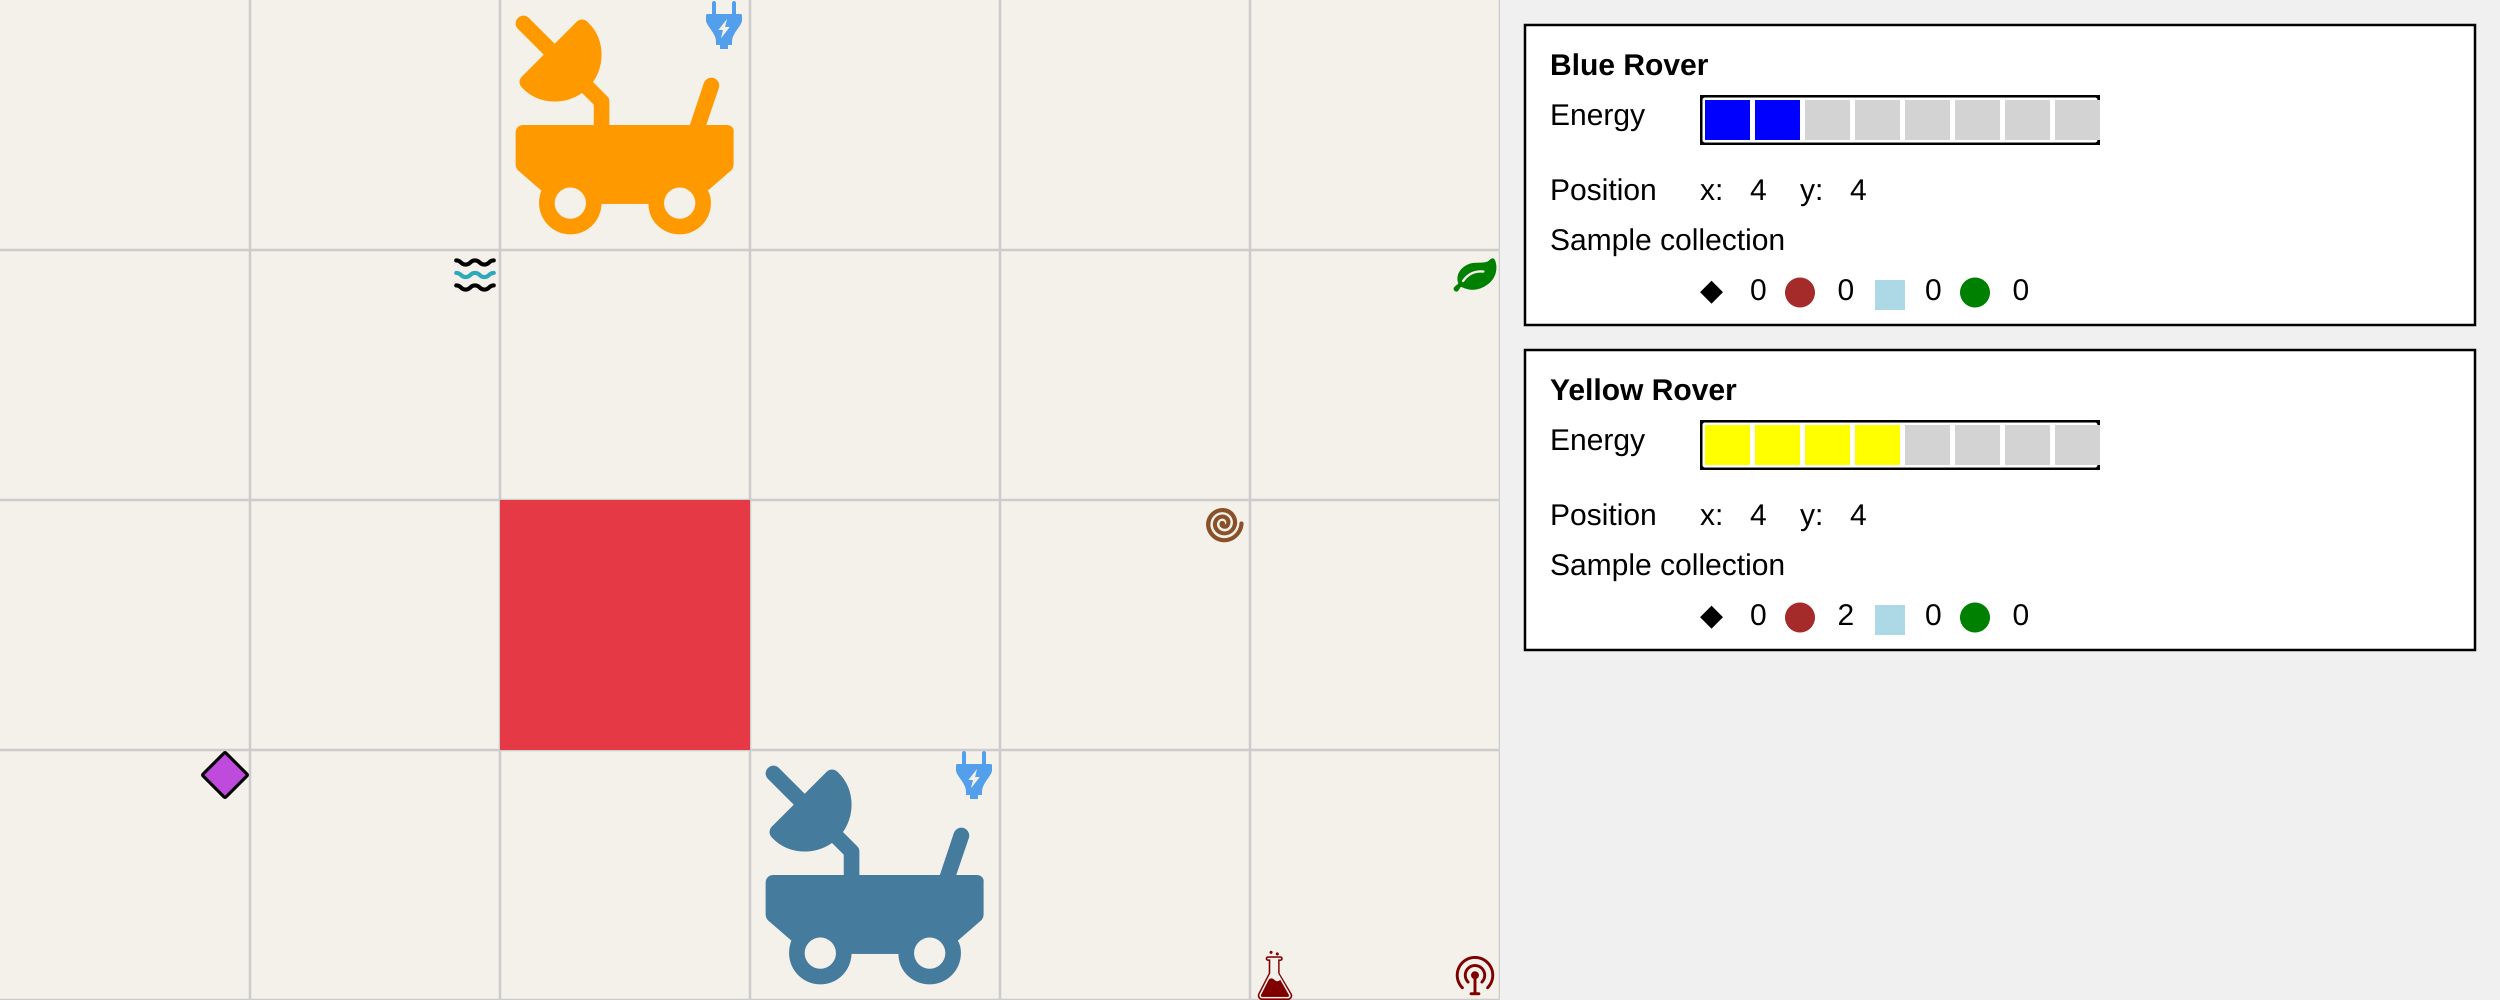
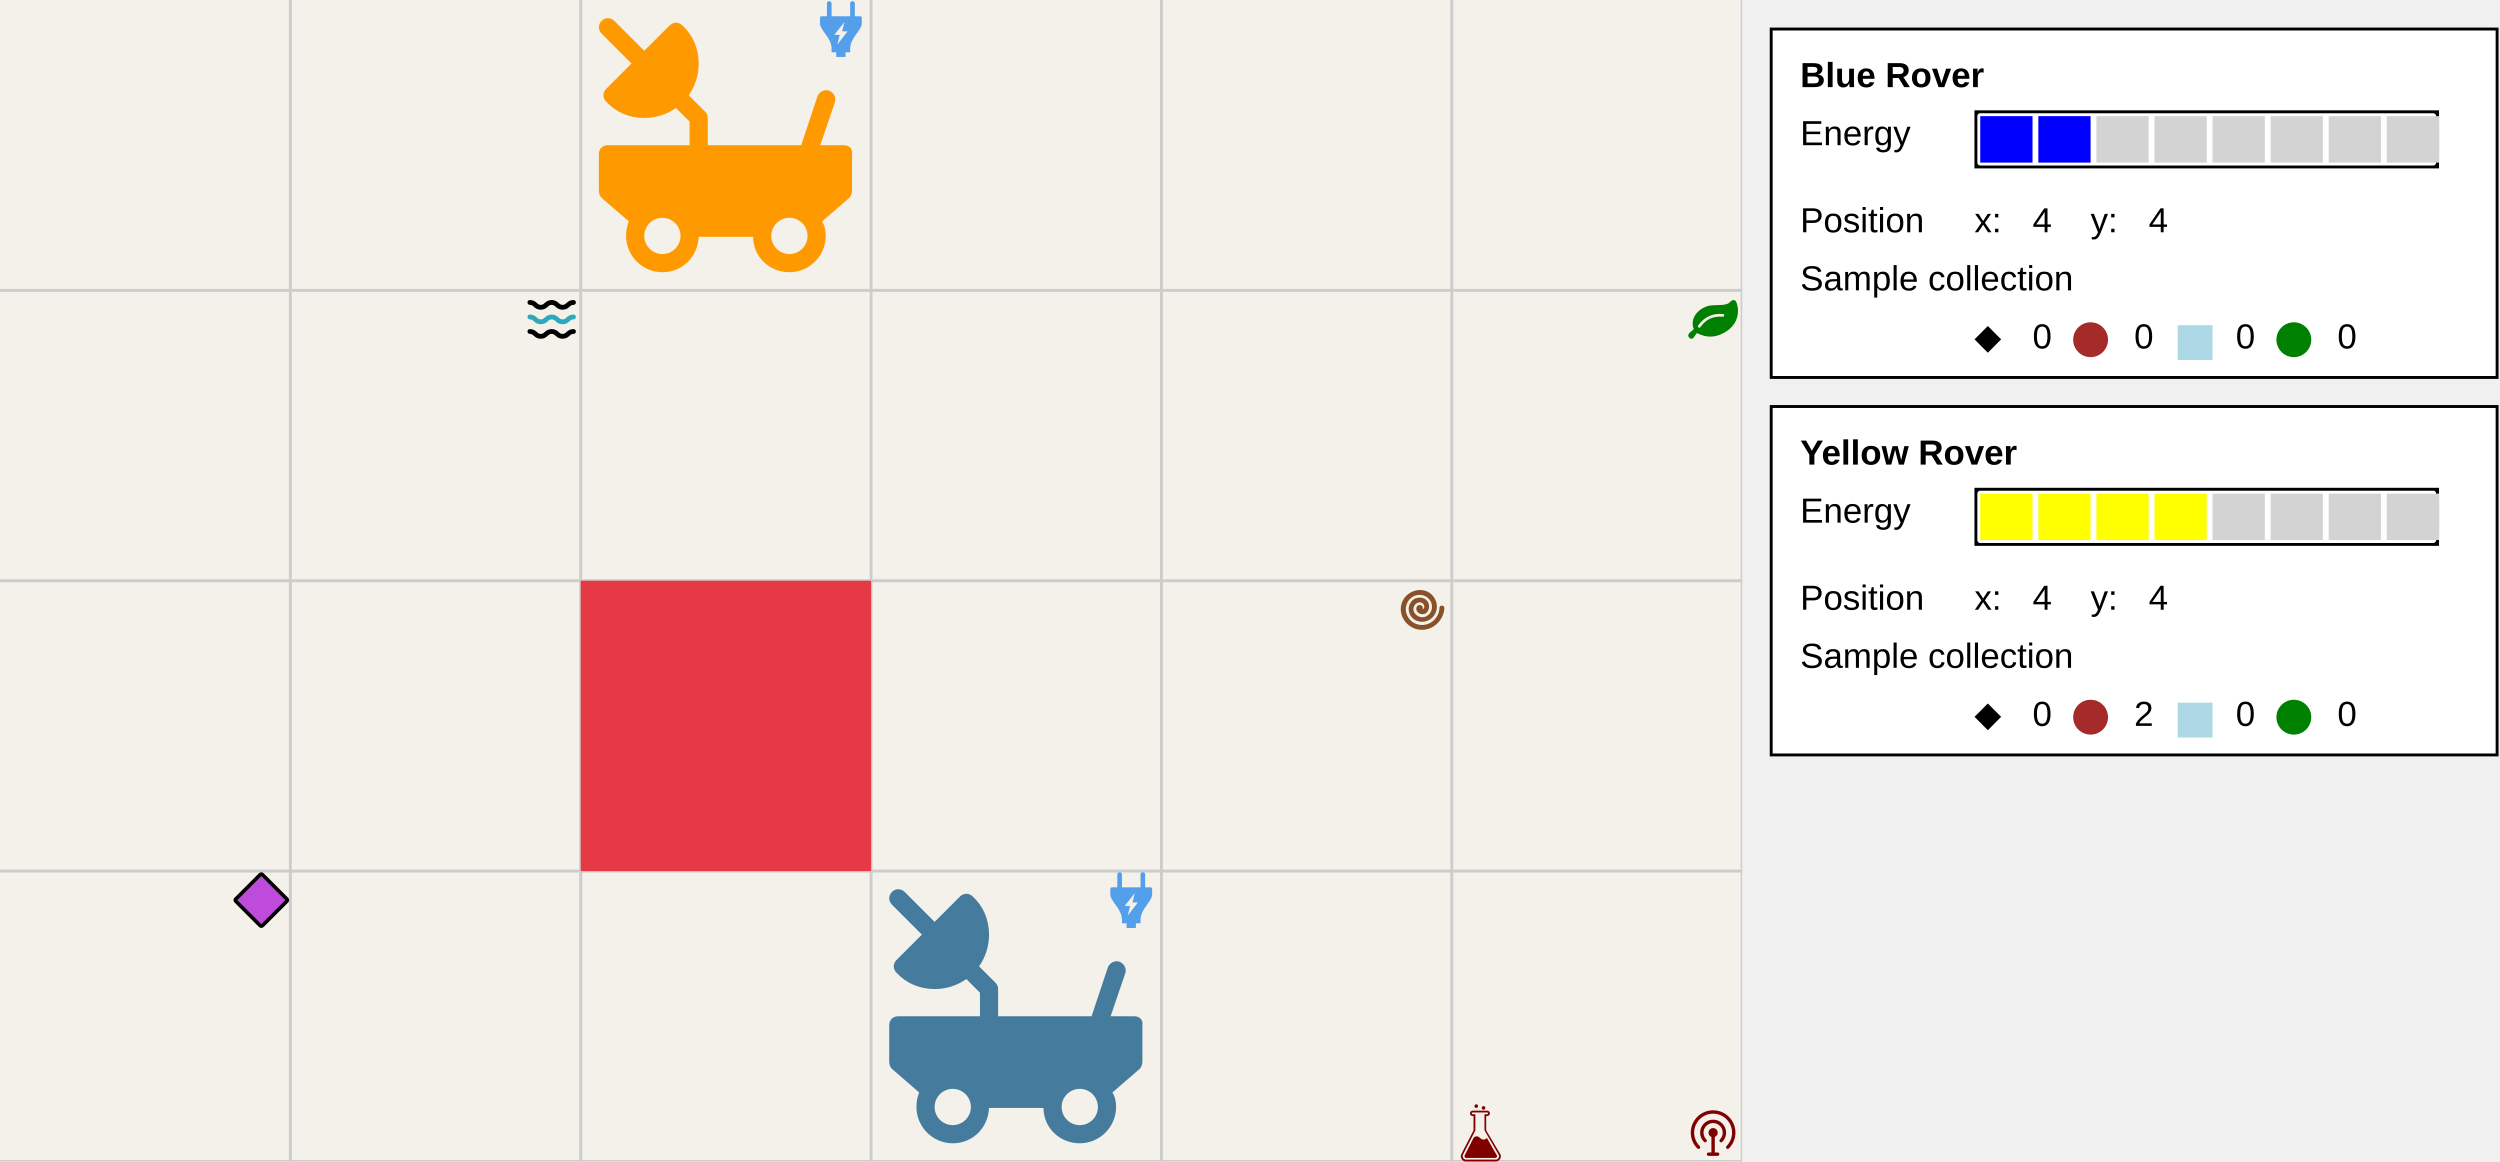
- <svg xmlns="http://www.w3.org/2000/svg" width="1000" height="400">
+ <svg xmlns="http://www.w3.org/2000/svg" width="861" height="400">
  <svg viewBox="0 0 600 400" width="600" height="400">
    <rect width="600" height="400" fill="#f4f0ea" />
    <g stroke="#cccccc" stroke-width="1">
      <line x1="100" y1="0" x2="100" y2="400" />
      <line x1="200" y1="0" x2="200" y2="400" />
      <line x1="300" y1="0" x2="300" y2="400" />
      <line x1="400" y1="0" x2="400" y2="400" />
      <line x1="500" y1="0" x2="500" y2="400" />
      <line x1="600" y1="0" x2="600" y2="400" />
      <line x1="0" y1="100" x2="600" y2="100" />
      <line x1="0" y1="200" x2="600" y2="200" />
      <line x1="0" y1="300" x2="600" y2="300" />
      <line x1="0" y1="400" x2="600" y2="400" />
    </g>
    <rect x="200" y="200" width="100" height="100" fill="#e63946" />
    <svg id="yellow_rover" x="200" y="0" fill="#ff9900" height="100px" width="100px" version="1.1" viewBox="0 0 32 32" xml:space="preserve">
      <path d="M29,16h-2.6l1.6-4.7c0.2-0.5-0.1-1.1-0.6-1.3c-0.5-0.2-1.1,0.1-1.3,0.6L24.3,16H14v-3c0-0.3-0.1-0.5-0.3-0.7l-1.8-1.8     C12.6,9.5,13,8.3,13,7c0-1.6-0.6-3.1-1.8-4.2c-0.4-0.4-1-0.4-1.4,0L7,5.6L3.7,2.3c-0.4-0.4-1-0.4-1.4,0s-0.4,1,0,1.4L5.6,7L2.8,9.8     c-0.4,0.4-0.4,1,0,1.4C3.9,12.4,5.4,13,7,13c1.3,0,2.5-0.4,3.5-1.1l1.5,1.5V16H3c-0.6,0-1,0.4-1,1v4c0,0.3,0.1,0.6,0.3,0.8l3,2.6     C5.1,24.9,5,25.4,5,26c0,2.2,1.8,4,4,4c2.2,0,3.9-1.7,4-3.9l6,0c0,2.2,1.8,3.9,4,3.9c2.2,0,4-1.8,4-4c0-0.6-0.1-1.1-0.4-1.6l3-2.6     c0.2-0.2,0.3-0.5,0.3-0.8v-4C30,16.4,29.6,16,29,16z M9,28c-1.1,0-2-0.9-2-2s0.9-2,2-2s2,0.9,2,2S10.1,28,9,28z M23,28     c-1.1,0-2-0.9-2-2s0.9-2,2-2s2,0.9,2,2S24.1,28,23,28z" />
    </svg>
    <svg id="blue_rover" x="300" y="300" fill="#457b9d" height="100px" width="100px" viewBox="0 0 32 32" xml:space="preserve">
      <path d="M29,16h-2.6l1.6-4.7c0.2-0.5-0.1-1.1-0.6-1.3c-0.5-0.2-1.1,0.1-1.3,0.6L24.3,16H14v-3c0-0.3-0.1-0.5-0.3-0.7l-1.8-1.8     C12.6,9.5,13,8.3,13,7c0-1.6-0.6-3.1-1.8-4.2c-0.4-0.4-1-0.4-1.4,0L7,5.6L3.7,2.3c-0.4-0.4-1-0.4-1.4,0s-0.4,1,0,1.4L5.6,7L2.8,9.8     c-0.4,0.4-0.4,1,0,1.4C3.9,12.4,5.4,13,7,13c1.3,0,2.5-0.4,3.5-1.1l1.5,1.5V16H3c-0.6,0-1,0.4-1,1v4c0,0.3,0.1,0.6,0.3,0.8l3,2.6     C5.1,24.9,5,25.4,5,26c0,2.2,1.8,4,4,4c2.2,0,3.9-1.7,4-3.9l6,0c0,2.2,1.8,3.9,4,3.9c2.2,0,4-1.8,4-4c0-0.6-0.1-1.1-0.4-1.6l3-2.6     c0.2-0.2,0.3-0.5,0.3-0.8v-4C30,16.4,29.6,16,29,16z M9,28c-1.1,0-2-0.9-2-2s0.9-2,2-2s2,0.9,2,2S10.1,28,9,28z M23,28     c-1.1,0-2-0.9-2-2s0.9-2,2-2s2,0.9,2,2S24.1,28,23,28z" />
    </svg>
    <svg x="80" y="300" width="20px" height="20px" viewBox="0 0 24 24">
      <path d="M11.576 1.424C11.81 1.19 12.19 1.19 12.424 1.424L22.576 11.576C22.81 11.81 22.81 12.19 22.576 12.424L12.424 22.576C12.19 22.81 11.81 22.81 11.576 22.576L1.424 12.424C1.19 12.19 1.19 11.81 1.424 11.576L11.576 1.424Z" stroke="currentColor" stroke-width="1.5" fill="#be4bdb" stroke-linecap="round" stroke-linejoin="round" />
    </svg>
    <svg x="180" y="100" fill="#000000" width="20px" height="20px" viewBox="0 0 24 24" id="wave" data-name="Line Color" class="icon line-color">
      <path id="secondary" d="M21,11c-2.25,0-2.25,2-4.5,2S14.25,11,12,11,9.75,13,7.5,13,5.25,11,3,11" style="fill: none; stroke: rgb(44, 169, 188); stroke-linecap: round; stroke-linejoin: round; stroke-width: 2;" />
      <path id="primary" d="M3,5C5.25,5,5.25,7,7.5,7S9.75,5,12,5s2.26,2,4.51,2S18.75,5,21,5" style="fill: none; stroke: rgb(0, 0, 0); stroke-linecap: round; stroke-linejoin: round; stroke-width: 2;" />
      <path id="primary-2" data-name="primary" d="M21,17c-2.25,0-2.25,2-4.5,2S14.25,17,12,17,9.75,19,7.5,19,5.25,17,3,17" style="fill: none; stroke: rgb(0, 0, 0); stroke-linecap: round; stroke-linejoin: round; stroke-width: 2;" />
    </svg>
    <svg x="580" y="100" fill="#008000" width="20px" height="20px" viewBox="0 0 14 14" role="img" focusable="false" aria-hidden="true">
      <path d="m 9.238,10.433 c -0.904,0.45 -1.915,0.717 -2.933,0.717 -1.712,0 -3.148,-0.835 -3.148,-0.835 -0.335,0 -0.738,1.352 -1.319,1.352 -0.562,0 -0.838,-0.5 -0.838,-0.802 0,-0.69 1.325,-1.227 1.325,-1.61 0,0 -0.26,-0.442 -0.26,-1.233 0,-2.108 1.694,-3.612 3.596,-4.235 1.373,-0.45 4.292,0.073 5.223,-0.802 0.369,-0.338 0.55,-0.65 1.113,-0.65 0.756,0 1.004,1.942 1.004,2.506 0,2.31 -1.135,4.302 -3.763,5.594 z m -5.298,-1.575 c 1.323,-1.873 3.01,-2.683 5.369,-2.5 0.183,0.015 0.344,-0.123 0.358,-0.306 0.015,-0.183 -0.123,-0.344 -0.306,-0.358 -2.583,-0.2 -4.498,0.706 -5.965,2.781 -0.106,0.15 -0.071,0.358 0.079,0.465 0.15,0.106 0.358,0.071 0.465,-0.081 z" />
    </svg>
    <svg x="480" y="200" fill="#895129" width="20px" height="20px" viewBox="0 0 24 24">
      <path d="M12 11.8c1-.4.7-1.8 0-2.4-1.1-.9-2.7-.4-3.4.8-1.5 2.4.9 5 3.4 4.9 2.7-.2 4.3-2.9 3.7-5.4-.7-3-3.9-4.5-6.7-3.6-2.6.8-4.2 3.5-4 6.2.3 3 2.6 5.4 5.5 5.9 2.8.5 5.7-.8 7.2-3.2.7-1.1 1.2-2.4 1.2-3.8 0-.5.5-1 1.1-.9.8 0 1 .8.9 1.4-.4 4.7-4.5 8.6-9.3 8.6-5.9 0-10.5-6.2-8-11.8 2.5-5.4 10.3-6.5 13.3-1.2 1.5 2.5 1.2 5.8-.9 7.9-2 2-5.3 2.4-7.7.7-2.2-1.6-2.9-4.9-1.1-7.2 1.7-2.3 5.5-2.4 7 .2 1.1 1.9 0 5.2-2.5 4.9-1.6 0-3-1.7-2.1-3.2.6-.9 1.9-.6 2.3.1.2.8.1 1.1.1 1.1z" />
    </svg>
    <svg x="580" y="380" fill="#800000" width="20px" height="20px" viewBox="-1 0 19 19" class="cf-icon-svg">
      <path d="M13.27 14.91a.554.554 0 0 1-.392-.946 6.201 6.201 0 1 0-8.763 0 .554.554 0 1 1-.784.784 7.31 7.31 0 1 1 10.331 0 .55.55 0 0 1-.392.162zm-2.16-2.159a.554.554 0 0 1-.392-.946 3.142 3.142 0 1 0-4.444 0 .554.554 0 0 1-.783.784 4.25 4.25 0 1 1 6.011 0 .553.553 0 0 1-.391.162zm-1.117 3.32H9.05V10.99a1.511 1.511 0 1 0-1.108 0v5.081H7a.554.554 0 0 0 0 1.109h2.993a.554.554 0 0 0 0-1.109z" />
    </svg>
    <svg x="500" y="380" fill="#800000" width="20px" height="20px" viewBox="0 0 32 32" version="1.1">
      <path d="M19.332 19.041c0 0-1.664 2.125-3.79 0-2.062-2-3.562 0-3.562 0l-4.967 9.79c-0.144 0.533 0.173 1.081 0.706 1.224h16.497c0.533-0.143 0.85-0.69 0.707-1.224l-5.591-9.79zM26.939 28.33l-7.979-13.428v-0.025l-0.014-7.869h0.551c0.826 0 1.498-0.671 1.498-1.499 0-0.827-0.672-1.498-1.498-1.498h-7.995c-0.827 0-1.498 0.671-1.498 1.498 0 0.828 0.671 1.499 1.498 1.499h0.482l-0.016 7.871-6.908 13.451c-0.428 1.599 0.521 3.242 2.119 3.67h17.641c1.6-0.428 2.549-2.071 2.119-3.67zM24.553 30.998l-17.108-0.019c-1.065-0.286-1.697-1.382-1.412-2.446l6.947-13.616 0.021-8.908h-1.498c-0.275 0-0.499-0.224-0.499-0.5s0.224-0.499 0.499-0.499h7.995c0.275 0 0.498 0.224 0.498 0.499 0 0.276-0.223 0.5-0.498 0.5h-1.498l0.025 8.875 7.939 13.666c0.286 1.067-0.347 2.163-1.411 2.448zM16.48 2.512c0 0.552 0.448 1 1 1s1-0.448 1-1-0.447-1-1-1-1 0.447-1 1zM17.48 0.012c0.828 0 1.5-0.671 1.5-1.5s-0.672-1.5-1.5-1.5-1.5 0.671-1.5 1.5 0.672 1.5 1.5 1.5zM13.48 2.512c0.553 0 1-0.448 1-1s-0.447-1-1-1-1 0.448-1 1 0.447 1 1 1z" />
    </svg>
    <svg x="280" y="0" fill="#539fec" width="20px" height="20px" viewBox="0 0 50 50" version="1.2" baseProfile="tiny" overflow="inherit">
      <path d="M41 14h-5v-11.081c0-1.06-.895-1.919-2-1.919s-2 .859-2 1.919v11.081h-16v-11.081c0-1.06-.895-1.919-2.001-1.919-1.105 0-1.999.859-1.999 1.919v11.081h-5c-.553 0-1 .869-1 1.399v4.801c0 5.759 10 12.446 10 21.696v3.104h4v4h8v-4h4v-3.104c0-9.25 10-15.938 10-21.696v-4.801c0-.53-.447-1.399-1-1.399m-18.093 16.388c.065-.21-.067-.388-.296-.388h-3.885c-.23 0-.295-.13-.149-.299 0 0 8.005-10.159 8.161-10.355.118-.186.248-.121.207.093-.062.271-1.771 7.202-1.771 7.202-.083.204.037.359.264.359h3.887c.229 0 .302.154.162.328 0 0-8.017 10.402-8.161 10.576-.145.174-.279.121-.206-.175.073-.297 1.787-7.341 1.787-7.341" />
    </svg>
    <svg x="380" y="300" fill="#539fec" width="20px" height="20px" viewBox="0 0 50 50" version="1.2" baseProfile="tiny" overflow="inherit">
      <path d="M41 14h-5v-11.081c0-1.06-.895-1.919-2-1.919s-2 .859-2 1.919v11.081h-16v-11.081c0-1.06-.895-1.919-2.001-1.919-1.105 0-1.999.859-1.999 1.919v11.081h-5c-.553 0-1 .869-1 1.399v4.801c0 5.759 10 12.446 10 21.696v3.104h4v4h8v-4h4v-3.104c0-9.25 10-15.938 10-21.696v-4.801c0-.53-.447-1.399-1-1.399m-18.093 16.388c.065-.21-.067-.388-.296-.388h-3.885c-.23 0-.295-.13-.149-.299 0 0 8.005-10.159 8.161-10.355.118-.186.248-.121.207.093-.062.271-1.771 7.202-1.771 7.202-.083.204.037.359.264.359h3.887c.229 0 .302.154.162.328 0 0-8.017 10.402-8.161 10.576-.145.174-.279.121-.206-.175.073-.297 1.787-7.341 1.787-7.341" />
    </svg>
  </svg>
-   <svg x="600" y="0" width="400" height="300" style="font-family: Arial, sans-serif; font-size: 12px;">
-     <rect x="10" y="10" width="380" height="120" fill="white" stroke="black" stroke-width="1" />
+   <svg x="600" y="0" width="270" height="300" style="font-family: Arial, sans-serif; font-size: 12px;">
+     <rect x="10" y="10" width="250" height="120" fill="white" stroke="black" stroke-width="1" />
    <text x="20" y="30" font-weight="bold">Blue Rover</text>
    <text x="20" y="50">Energy</text>
    <svg x="80" y="38" width="160" height="20" fill="none" stroke="#000000" stroke-width="2" stroke-linecap="round" stroke-linejoin="round">
      <rect x="0" y="0" width="160" height="20" rx="2" ry="2" />
      <line x1="160" x2="160" y1="5" y2="15" />
    </svg>
    <rect id="blue-cell-1" x="82" y="40" width="18" height="16" fill="blue" />
    <rect id="blue-cell-2" x="102" y="40" width="18" height="16" fill="blue" />
    <rect id="blue-cell-3" x="122" y="40" width="18" height="16" fill="lightgray" />
    <rect id="blue-cell-4" x="142" y="40" width="18" height="16" fill="lightgray" />
    <rect id="blue-cell-5" x="162" y="40" width="18" height="16" fill="lightgray" />
    <rect id="blue-cell-6" x="182" y="40" width="18" height="16" fill="lightgray" />
    <rect id="blue-cell-7" x="202" y="40" width="18" height="16" fill="lightgray" />
    <rect id="blue-cell-8" x="222" y="40" width="18" height="16" fill="lightgray" />
    <text x="20" y="80">Position</text>
    <text x="80" y="80">x:</text>
    <text id="x-axis-rb" x="100" y="80">4</text>
    <text x="120" y="80">y:</text>
    <text id="y-axis-rb" x="140" y="80">4</text>
    <text x="20" y="100">Sample collection</text>
    <text x="80" y="120">◆</text>
    <text x="100" y="120">0</text>
    <circle cx="120" cy="117" r="6" fill="brown" />
    <text x="135" y="120">0</text>
    <rect x="150" y="112" width="12" height="12" fill="lightblue" />
    <text x="170" y="120">0</text>
    <circle cx="190" cy="117" r="6" fill="green" />
    <text x="205" y="120">0</text>
-     <rect x="10" y="140" width="380" height="120" fill="white" stroke="black" stroke-width="1" />
+     <rect x="10" y="140" width="250" height="120" fill="white" stroke="black" stroke-width="1" />
    <text x="20" y="160" font-weight="bold">Yellow Rover</text>
    <text x="20" y="180">Energy</text>
    <svg x="80" y="168" width="160" height="20" fill="none" stroke="#000000" stroke-width="2" stroke-linecap="round" stroke-linejoin="round">
      <rect x="0" y="0" width="160" height="20" rx="2" ry="2" />
      <line x1="160" x2="160" y1="5" y2="15" />
    </svg>
    <rect id="yellow-cell-1" x="82" y="170" width="18" height="16" fill="yellow" />
    <rect id="yellow-cell-2" x="102" y="170" width="18" height="16" fill="yellow" />
    <rect id="yellow-cell-3" x="122" y="170" width="18" height="16" fill="yellow" />
    <rect id="yellow-cell-4" x="142" y="170" width="18" height="16" fill="yellow" />
    <rect id="yellow-cell-5" x="162" y="170" width="18" height="16" fill="lightgray" />
    <rect id="yellow-cell-6" x="182" y="170" width="18" height="16" fill="lightgray" />
    <rect id="yellow-cell-7" x="202" y="170" width="18" height="16" fill="lightgray" />
    <rect id="yellow-cell-8" x="222" y="170" width="18" height="16" fill="lightgray" />
    <text x="20" y="210">Position</text>
    <text x="80" y="210">x:</text>
    <text id="x-axis-ry" x="100" y="210">4</text>
    <text x="120" y="210">y:</text>
    <text id="y-axis-ry" x="140" y="210">4</text>
    <text x="20" y="230">Sample collection</text>
    <text x="80" y="250">◆</text>
    <text x="100" y="250">0</text>
    <circle cx="120" cy="247" r="6" fill="brown" />
    <text x="135" y="250">2</text>
    <rect x="150" y="242" width="12" height="12" fill="lightblue" />
    <text x="170" y="250">0</text>
    <circle cx="190" cy="247" r="6" fill="green" />
    <text x="205" y="250">0</text>
  </svg>
</svg>
